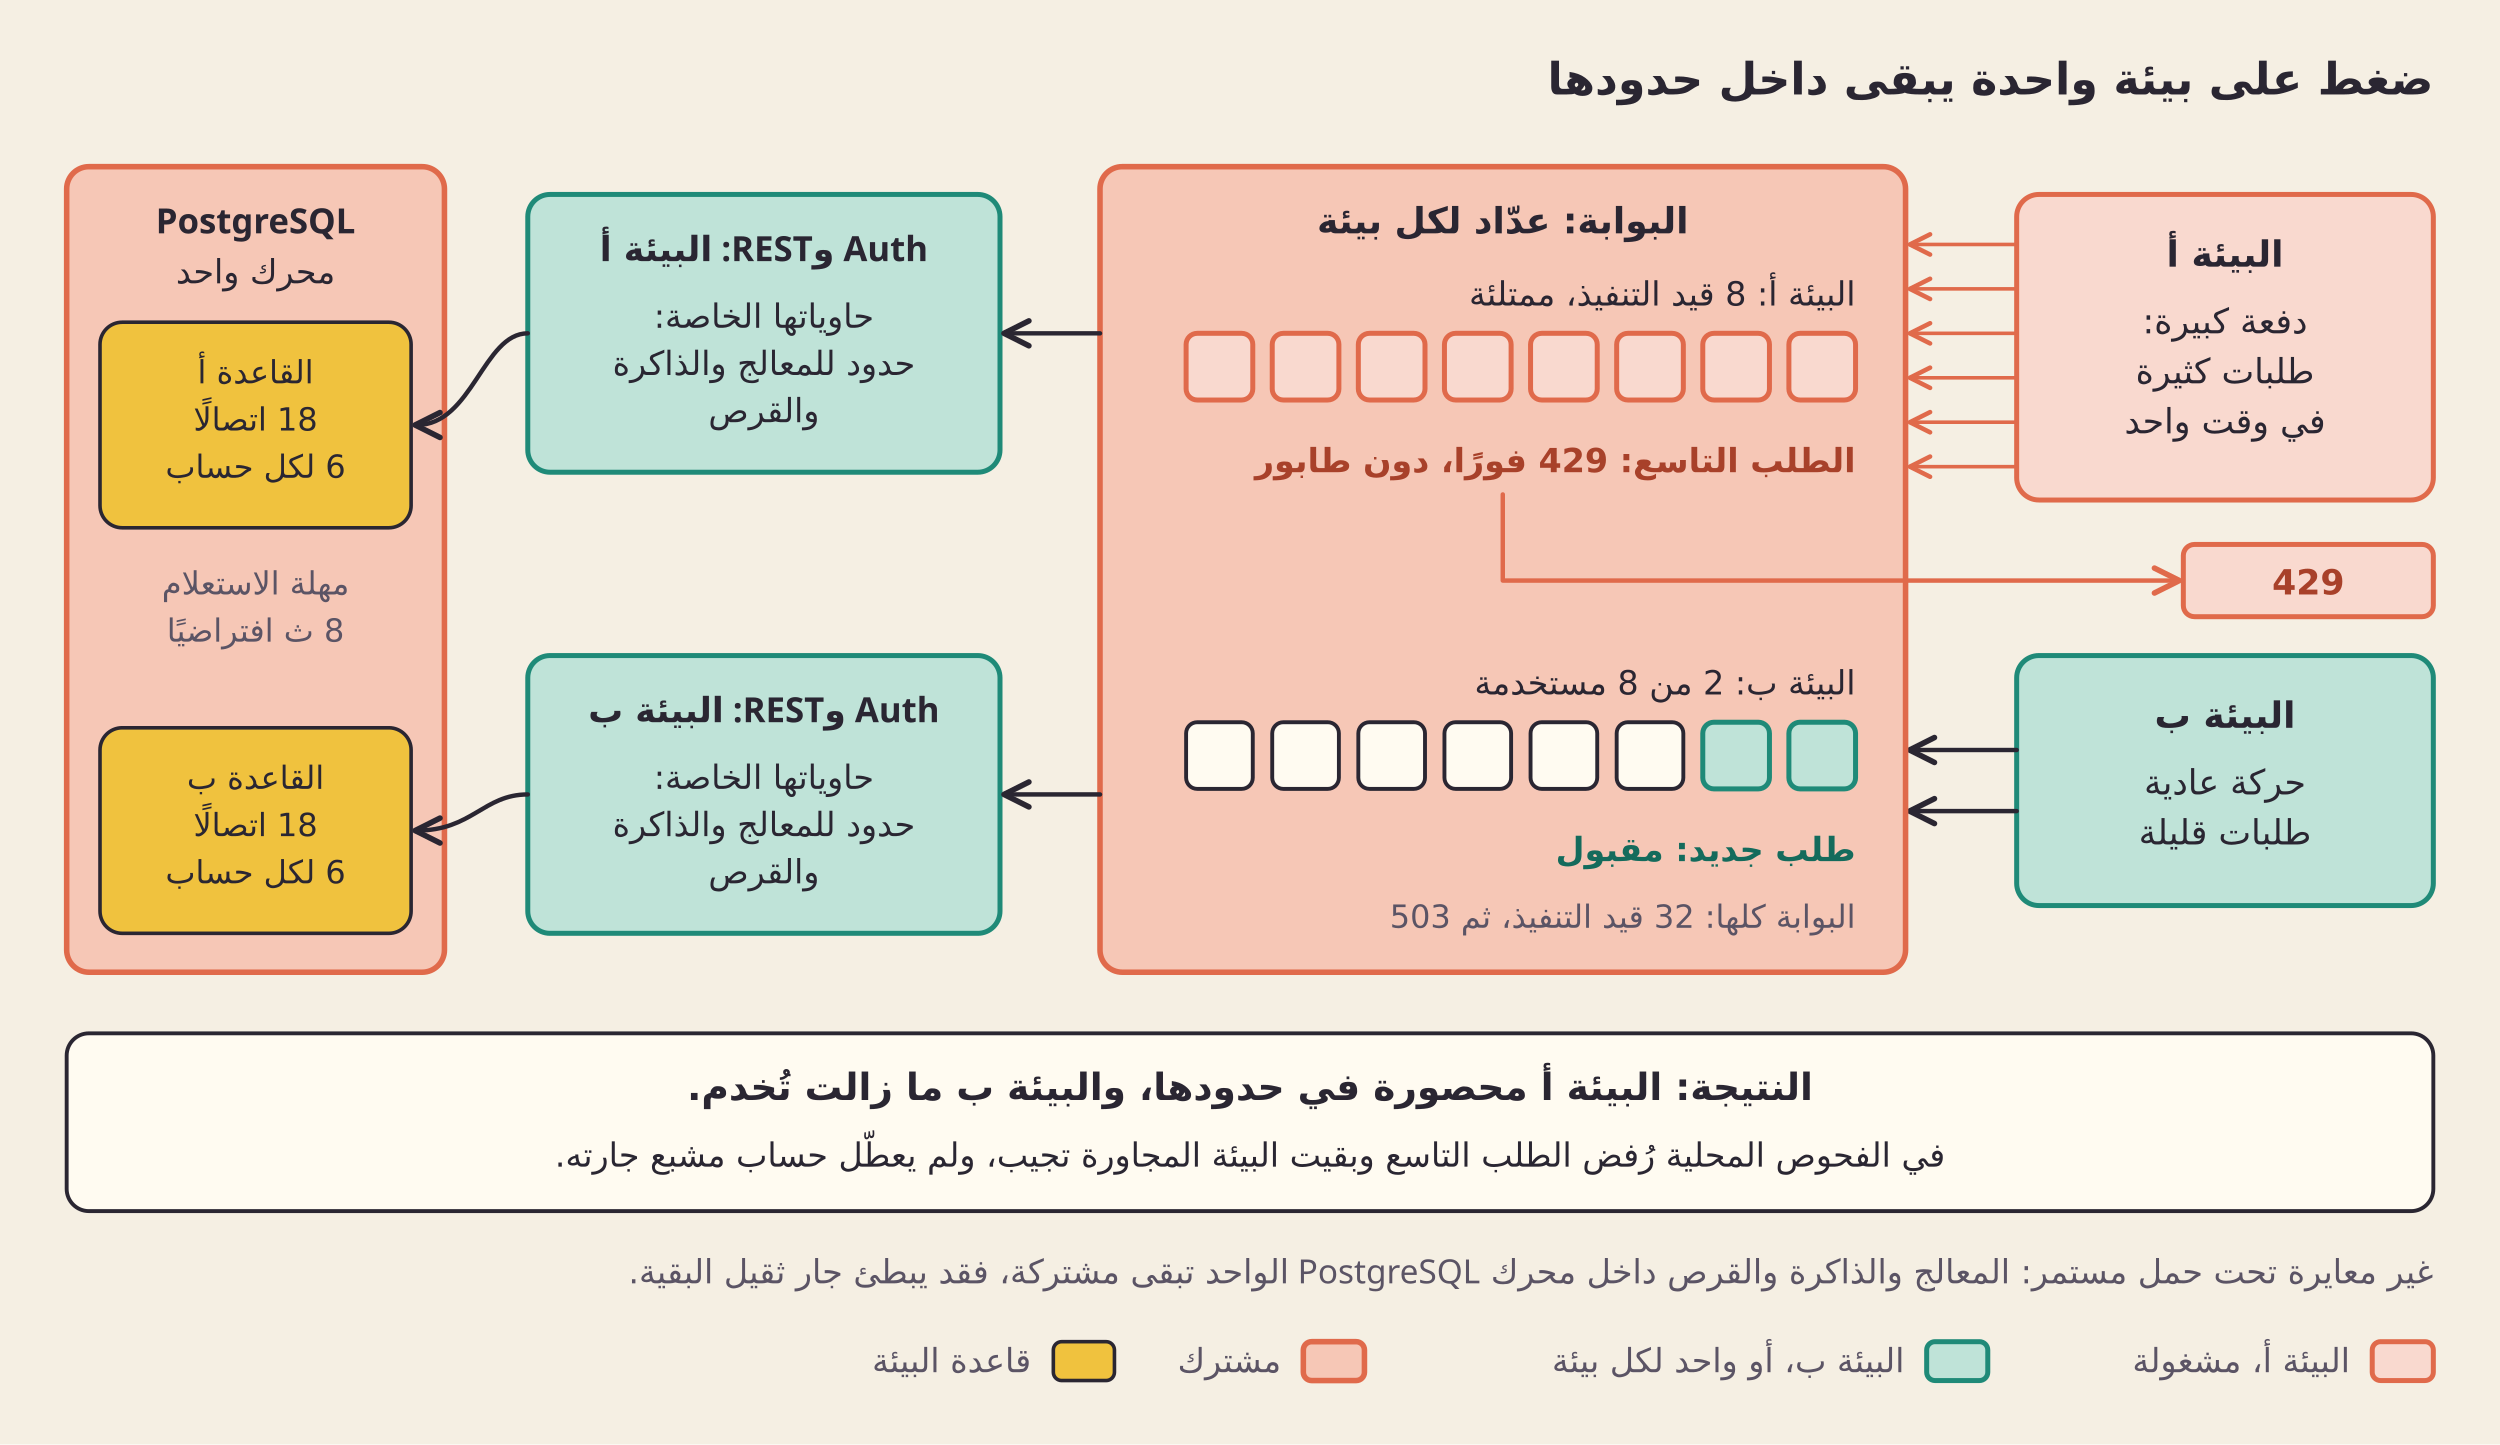
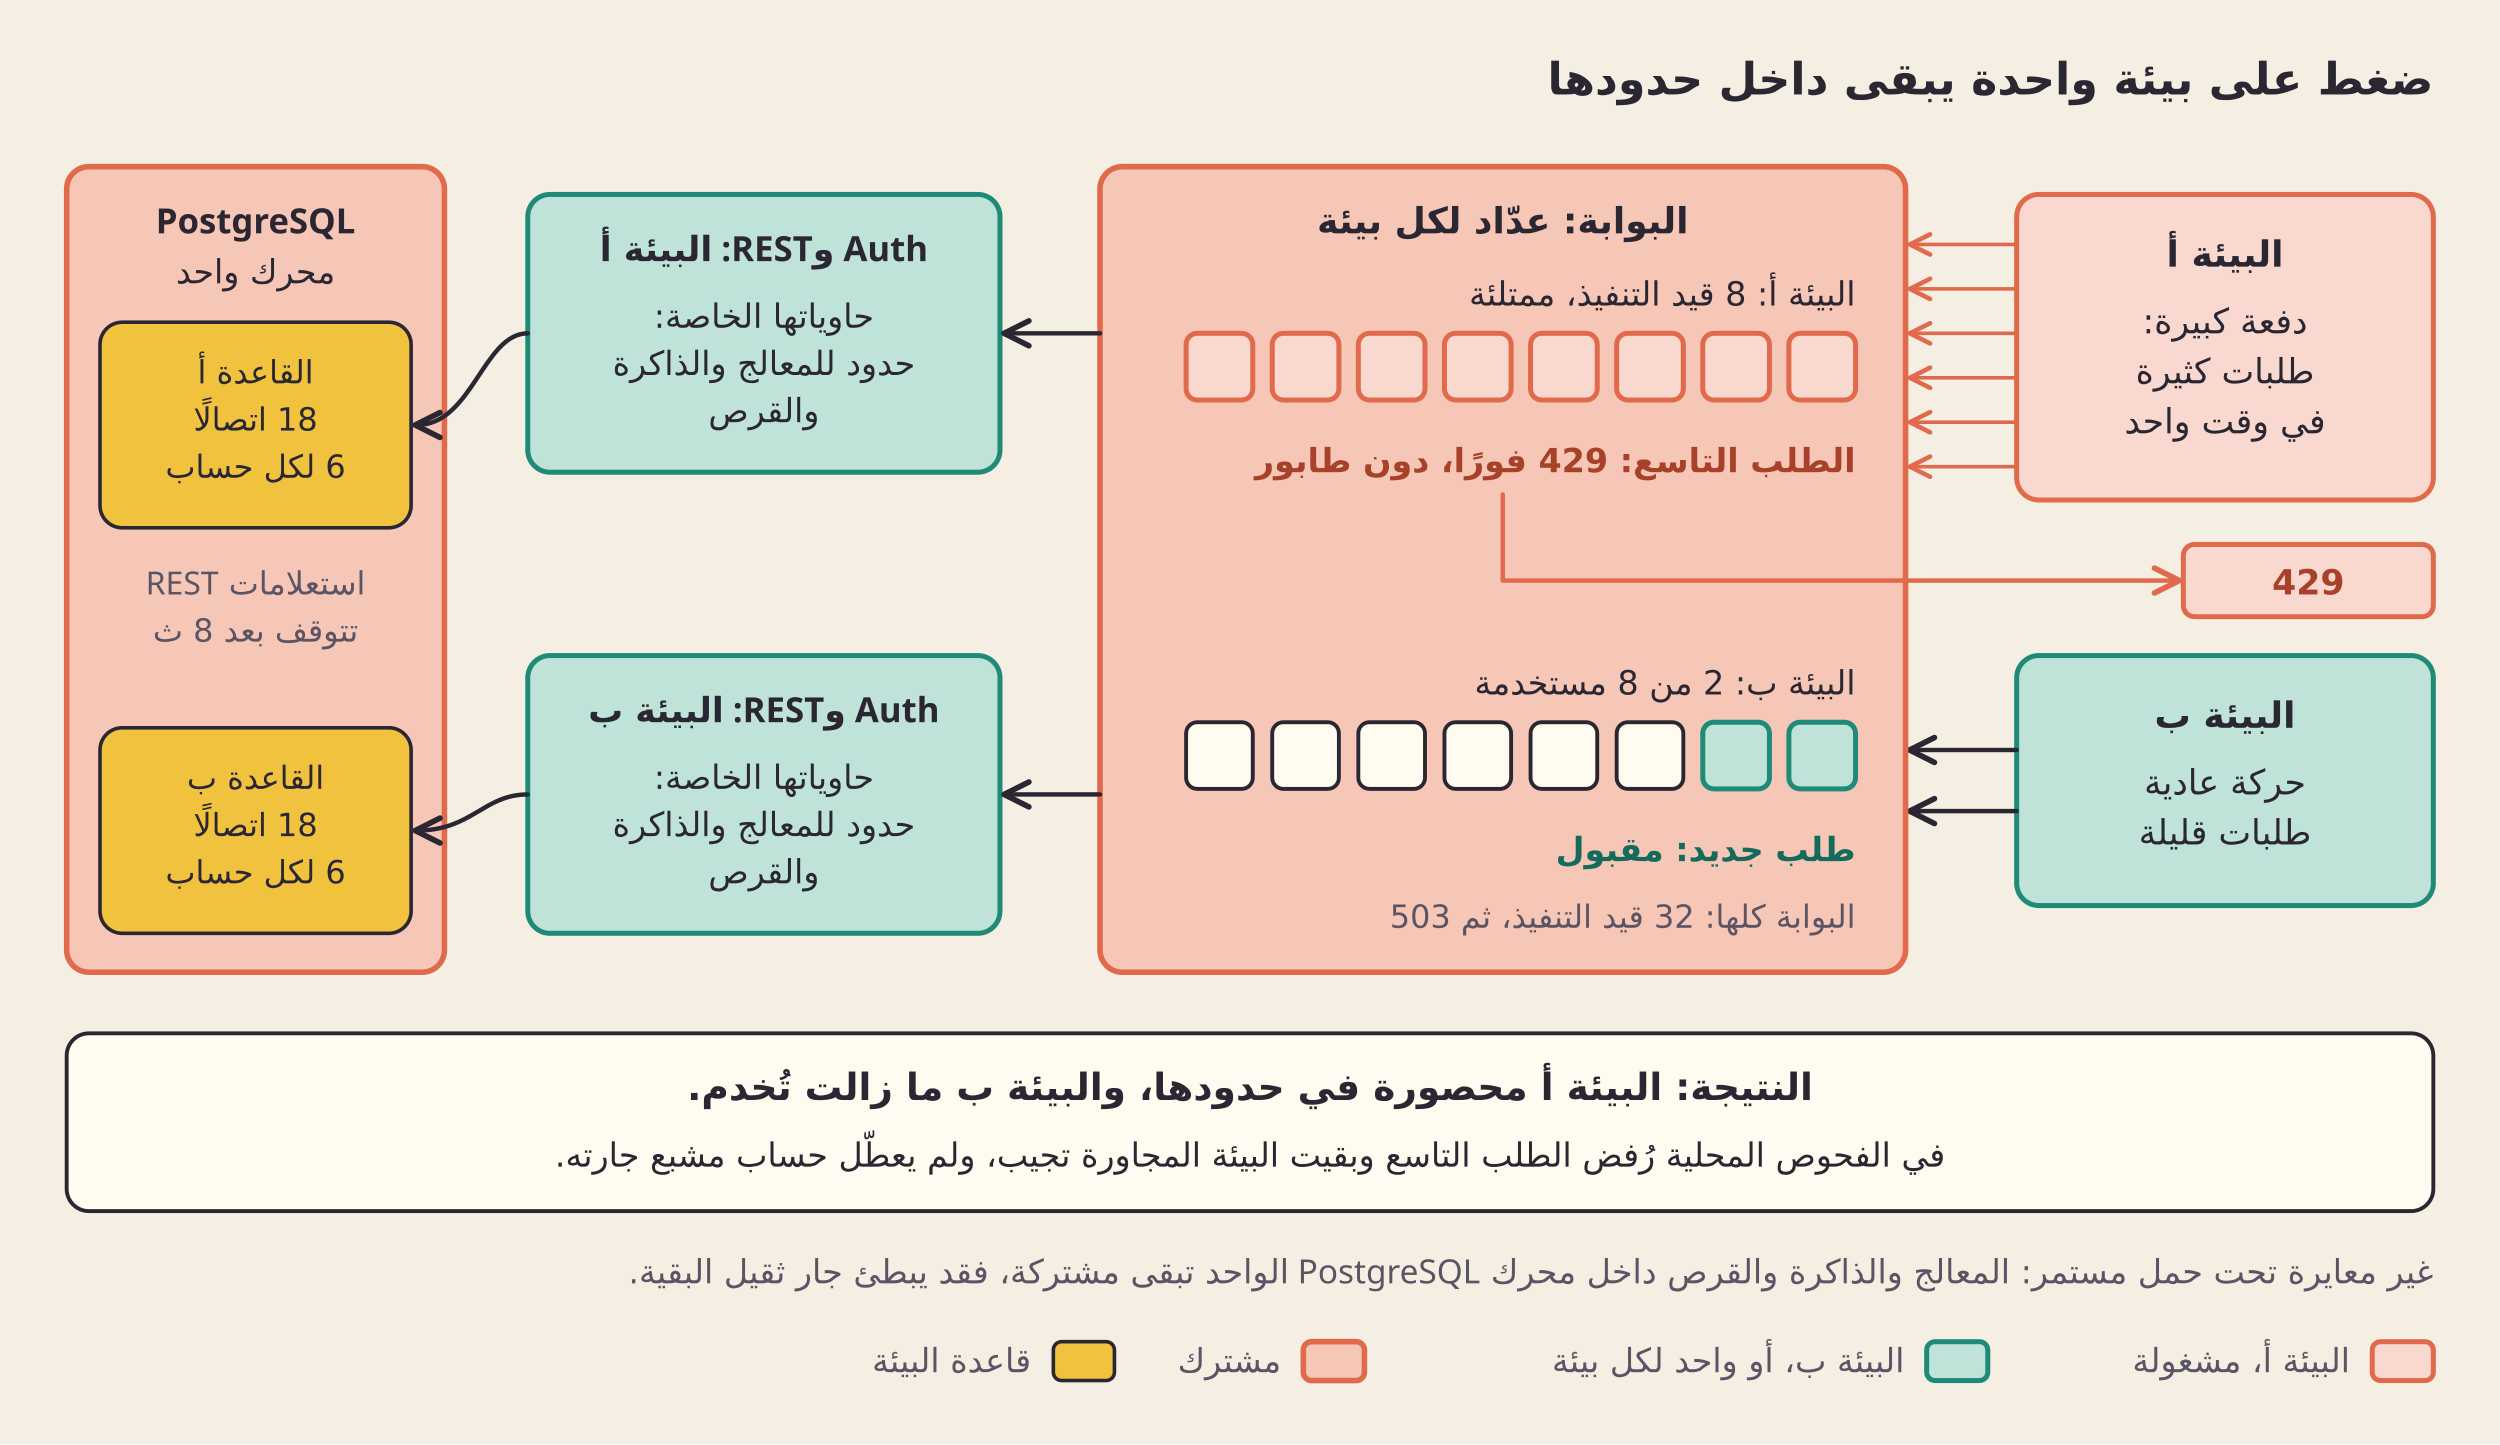
<svg xmlns="http://www.w3.org/2000/svg" viewBox="0 0 900 520" width="900" height="520" role="img" aria-labelledby="loadisa-t loadisa-d" xml:lang="ar" direction="rtl">
  <defs>
    <marker id="loadisa-i" viewBox="0 0 10 10" refX="8.5" refY="5" markerWidth="7" markerHeight="7" orient="auto-start-reverse">
      <path d="M1 1 L9 5 L1 9" fill="none" stroke="#2A2632" stroke-width="1.8" stroke-linecap="round" stroke-linejoin="round" />
    </marker>
    <marker id="loadisa-c" viewBox="0 0 10 10" refX="8.5" refY="5" markerWidth="7" markerHeight="7" orient="auto-start-reverse">
      <path d="M1 1 L9 5 L1 9" fill="none" stroke="#E06A4B" stroke-width="1.8" stroke-linecap="round" stroke-linejoin="round" />
    </marker>
  </defs>
  <rect x="0" y="0" width="900" height="520" fill="#F5EFE3" />
  <g font-family="system-ui, sans-serif" fill="#2A2632" text-anchor="middle">
    <text x="876" y="34" font-size="16" font-weight="700" text-anchor="start">ضغط على بيئة واحدة يبقى داخل حدودها</text>
    <rect x="726" y="70" width="150" height="110" rx="8" fill="#F9D9CF" stroke="#E06A4B" stroke-width="1.8" />
    <text x="801" y="96" font-size="13" font-weight="700">البيئة أ</text>
    <text x="801" y="120" font-size="12.5">دفعة كبيرة:</text>
    <text x="801" y="138" font-size="12.5">طلبات كثيرة</text>
    <text x="801" y="156" font-size="12.5">في وقت واحد</text>
    <rect x="726" y="236" width="150" height="90" rx="8" fill="#BFE3D8" stroke="#1F8A78" stroke-width="1.8" />
    <text x="801" y="262" font-size="13" font-weight="700">البيئة ب</text>
    <text x="801" y="286" font-size="12.5">حركة عادية</text>
    <text x="801" y="304" font-size="12.5">طلبات قليلة</text>
    <path d="M726 88 L688 88" fill="none" stroke="#E06A4B" stroke-width="1.3" stroke-linecap="round" stroke-linejoin="round" marker-end="url(#loadisa-c)" />
    <path d="M726 104 L688 104" fill="none" stroke="#E06A4B" stroke-width="1.3" stroke-linecap="round" stroke-linejoin="round" marker-end="url(#loadisa-c)" />
    <path d="M726 120 L688 120" fill="none" stroke="#E06A4B" stroke-width="1.3" stroke-linecap="round" stroke-linejoin="round" marker-end="url(#loadisa-c)" />
    <path d="M726 136 L688 136" fill="none" stroke="#E06A4B" stroke-width="1.3" stroke-linecap="round" stroke-linejoin="round" marker-end="url(#loadisa-c)" />
    <path d="M726 152 L688 152" fill="none" stroke="#E06A4B" stroke-width="1.3" stroke-linecap="round" stroke-linejoin="round" marker-end="url(#loadisa-c)" />
    <path d="M726 168 L688 168" fill="none" stroke="#E06A4B" stroke-width="1.3" stroke-linecap="round" stroke-linejoin="round" marker-end="url(#loadisa-c)" />
    <path d="M726 270 L688 270" fill="none" stroke="#2A2632" stroke-width="1.6" stroke-linecap="round" stroke-linejoin="round" marker-end="url(#loadisa-i)" />
    <path d="M726 292 L688 292" fill="none" stroke="#2A2632" stroke-width="1.6" stroke-linecap="round" stroke-linejoin="round" marker-end="url(#loadisa-i)" />
    <rect x="396" y="60" width="290" height="290" rx="8" fill="#F6C7B6" stroke="#E06A4B" stroke-width="2" />
    <text x="541" y="84" font-size="13" font-weight="700">البوابة: عدّاد لكل بيئة</text>
    <text x="668" y="110" font-size="12" text-anchor="start">البيئة أ: 8 قيد التنفيذ، ممتلئة</text>
    <rect x="644" y="120" width="24" height="24" rx="4" fill="#F9D9CF" stroke="#E06A4B" stroke-width="1.8" />
    <rect x="613" y="120" width="24" height="24" rx="4" fill="#F9D9CF" stroke="#E06A4B" stroke-width="1.8" />
    <rect x="582" y="120" width="24" height="24" rx="4" fill="#F9D9CF" stroke="#E06A4B" stroke-width="1.8" />
    <rect x="551" y="120" width="24" height="24" rx="4" fill="#F9D9CF" stroke="#E06A4B" stroke-width="1.8" />
    <rect x="520" y="120" width="24" height="24" rx="4" fill="#F9D9CF" stroke="#E06A4B" stroke-width="1.8" />
    <rect x="489" y="120" width="24" height="24" rx="4" fill="#F9D9CF" stroke="#E06A4B" stroke-width="1.8" />
    <rect x="458" y="120" width="24" height="24" rx="4" fill="#F9D9CF" stroke="#E06A4B" stroke-width="1.8" />
    <rect x="427" y="120" width="24" height="24" rx="4" fill="#F9D9CF" stroke="#E06A4B" stroke-width="1.8" />
    <text x="668" y="170" font-size="12" font-weight="700" fill="#A8412A" text-anchor="start">الطلب التاسع: 429 فورًا، دون طابور</text>
    <text x="668" y="250" font-size="12" text-anchor="start">البيئة ب: 2 من 8 مستخدمة</text>
    <rect x="644" y="260" width="24" height="24" rx="4" fill="#BFE3D8" stroke="#1F8A78" stroke-width="1.8" />
    <rect x="613" y="260" width="24" height="24" rx="4" fill="#BFE3D8" stroke="#1F8A78" stroke-width="1.8" />
    <rect x="582" y="260" width="24" height="24" rx="4" fill="#FFFBF1" stroke="#2A2632" stroke-width="1.4" />
    <rect x="551" y="260" width="24" height="24" rx="4" fill="#FFFBF1" stroke="#2A2632" stroke-width="1.4" />
    <rect x="520" y="260" width="24" height="24" rx="4" fill="#FFFBF1" stroke="#2A2632" stroke-width="1.4" />
    <rect x="489" y="260" width="24" height="24" rx="4" fill="#FFFBF1" stroke="#2A2632" stroke-width="1.4" />
    <rect x="458" y="260" width="24" height="24" rx="4" fill="#FFFBF1" stroke="#2A2632" stroke-width="1.4" />
    <rect x="427" y="260" width="24" height="24" rx="4" fill="#FFFBF1" stroke="#2A2632" stroke-width="1.4" />
    <text x="668" y="310" font-size="12" font-weight="700" fill="#146B5C" text-anchor="start">طلب جديد: مقبول</text>
    <text x="668" y="334" font-size="11.5" fill="#5B5465" text-anchor="start">البوابة كلها: 32 قيد التنفيذ، ثم 503</text>
    <path d="M541 178 L541 209 L784 209" fill="none" stroke="#E06A4B" stroke-width="1.6" stroke-linecap="round" stroke-linejoin="round" marker-end="url(#loadisa-c)" />
    <rect x="786" y="196" width="90" height="26" rx="4" fill="#F9D9CF" stroke="#E06A4B" stroke-width="1.8" />
    <text x="831" y="214" font-size="12.5" font-weight="700" fill="#A8412A" direction="ltr">429</text>
    <rect x="190" y="70" width="170" height="100" rx="8" fill="#BFE3D8" stroke="#1F8A78" stroke-width="1.8" />
    <text x="275" y="94" font-size="12.5" font-weight="700">Auth وREST: البيئة أ</text>
    <text x="275" y="118" font-size="12">حاوياتها الخاصة:</text>
    <text x="275" y="135" font-size="12">حدود للمعالج والذاكرة</text>
    <text x="275" y="152" font-size="12">والقرص</text>
    <rect x="190" y="236" width="170" height="100" rx="8" fill="#BFE3D8" stroke="#1F8A78" stroke-width="1.8" />
    <text x="275" y="260" font-size="12.5" font-weight="700">Auth وREST: البيئة ب</text>
    <text x="275" y="284" font-size="12">حاوياتها الخاصة:</text>
    <text x="275" y="301" font-size="12">حدود للمعالج والذاكرة</text>
    <text x="275" y="318" font-size="12">والقرص</text>
    <path d="M396 120 L362 120" fill="none" stroke="#2A2632" stroke-width="1.6" stroke-linecap="round" stroke-linejoin="round" marker-end="url(#loadisa-i)" />
    <path d="M396 286 L362 286" fill="none" stroke="#2A2632" stroke-width="1.6" stroke-linecap="round" stroke-linejoin="round" marker-end="url(#loadisa-i)" />
    <rect x="24" y="60" width="136" height="290" rx="8" fill="#F6C7B6" stroke="#E06A4B" stroke-width="2" />
    <text x="92" y="84" font-size="12.5" font-weight="700" direction="ltr">PostgreSQL</text>
    <text x="92" y="102" font-size="12">محرك واحد</text>
    <rect x="36" y="116" width="112" height="74" rx="8" fill="#F0C23E" stroke="#2A2632" stroke-width="1.3" />
    <text x="92" y="138" font-size="11.5">القاعدة أ</text>
    <text x="92" y="155" font-size="11.5">18 اتصالًا</text>
    <text x="92" y="172" font-size="11.5">6 لكل حساب</text>
    <rect x="36" y="262" width="112" height="74" rx="8" fill="#F0C23E" stroke="#2A2632" stroke-width="1.3" />
    <text x="92" y="284" font-size="11.5">القاعدة ب</text>
    <text x="92" y="301" font-size="11.5">18 اتصالًا</text>
    <text x="92" y="318" font-size="11.5">6 لكل حساب</text>
-     <text x="92" y="214" font-size="11.5" fill="#5B5465">مهلة الاستعلام</text>
-     <text x="92" y="231" font-size="11.5" fill="#5B5465">8 ث افتراضيًا</text>
+     <text x="92" y="214" font-size="11.5" fill="#5B5465">استعلامات REST</text>
+     <text x="92" y="231" font-size="11.5" fill="#5B5465">تتوقف بعد 8 ث</text>
    <path d="M190 120 C174 120 170 153 150 153" fill="none" stroke="#2A2632" stroke-width="1.6" stroke-linecap="round" stroke-linejoin="round" marker-end="url(#loadisa-i)" />
    <path d="M190 286 C174 286 170 299 150 299" fill="none" stroke="#2A2632" stroke-width="1.6" stroke-linecap="round" stroke-linejoin="round" marker-end="url(#loadisa-i)" />
    <rect x="24" y="372" width="852" height="64" rx="8" fill="#FFFBF1" stroke="#2A2632" stroke-width="1.4" />
    <text x="450" y="396" font-size="13.5" font-weight="700">النتيجة: البيئة أ محصورة في حدودها، والبيئة ب ما زالت تُخدم.</text>
    <text x="450" y="420" font-size="12">في الفحوص المحلية رُفض الطلب التاسع وبقيت البيئة المجاورة تجيب، ولم يعطّل حساب مشبع جارته.</text>
    <text x="876" y="462" font-size="12" fill="#5B5465" text-anchor="start">غير معايرة تحت حمل مستمر: المعالج والذاكرة والقرص داخل محرك PostgreSQL الواحد تبقى مشتركة، فقد يبطئ جار ثقيل البقية.</text>
    <rect x="854" y="483" width="22" height="14" rx="3" fill="#F9D9CF" stroke="#E06A4B" stroke-width="1.8" />
    <text x="846" y="494" font-size="12" fill="#5B5465" text-anchor="start">البيئة أ، مشغولة</text>
    <rect x="693.6" y="483" width="22" height="14" rx="3" fill="#BFE3D8" stroke="#1F8A78" stroke-width="1.8" />
    <text x="685.6" y="494" font-size="12" fill="#5B5465" text-anchor="start">البيئة ب، أو واحد لكل بيئة</text>
    <rect x="469.2" y="483" width="22" height="14" rx="3" fill="#F6C7B6" stroke="#E06A4B" stroke-width="2" />
    <text x="461.2" y="494" font-size="12" fill="#5B5465" text-anchor="start">مشترك</text>
    <rect x="379.2" y="483" width="22" height="14" rx="3" fill="#F0C23E" stroke="#2A2632" stroke-width="1.3" />
    <text x="371.2" y="494" font-size="12" fill="#5B5465" text-anchor="start">قاعدة البيئة</text>
  </g>
</svg>
